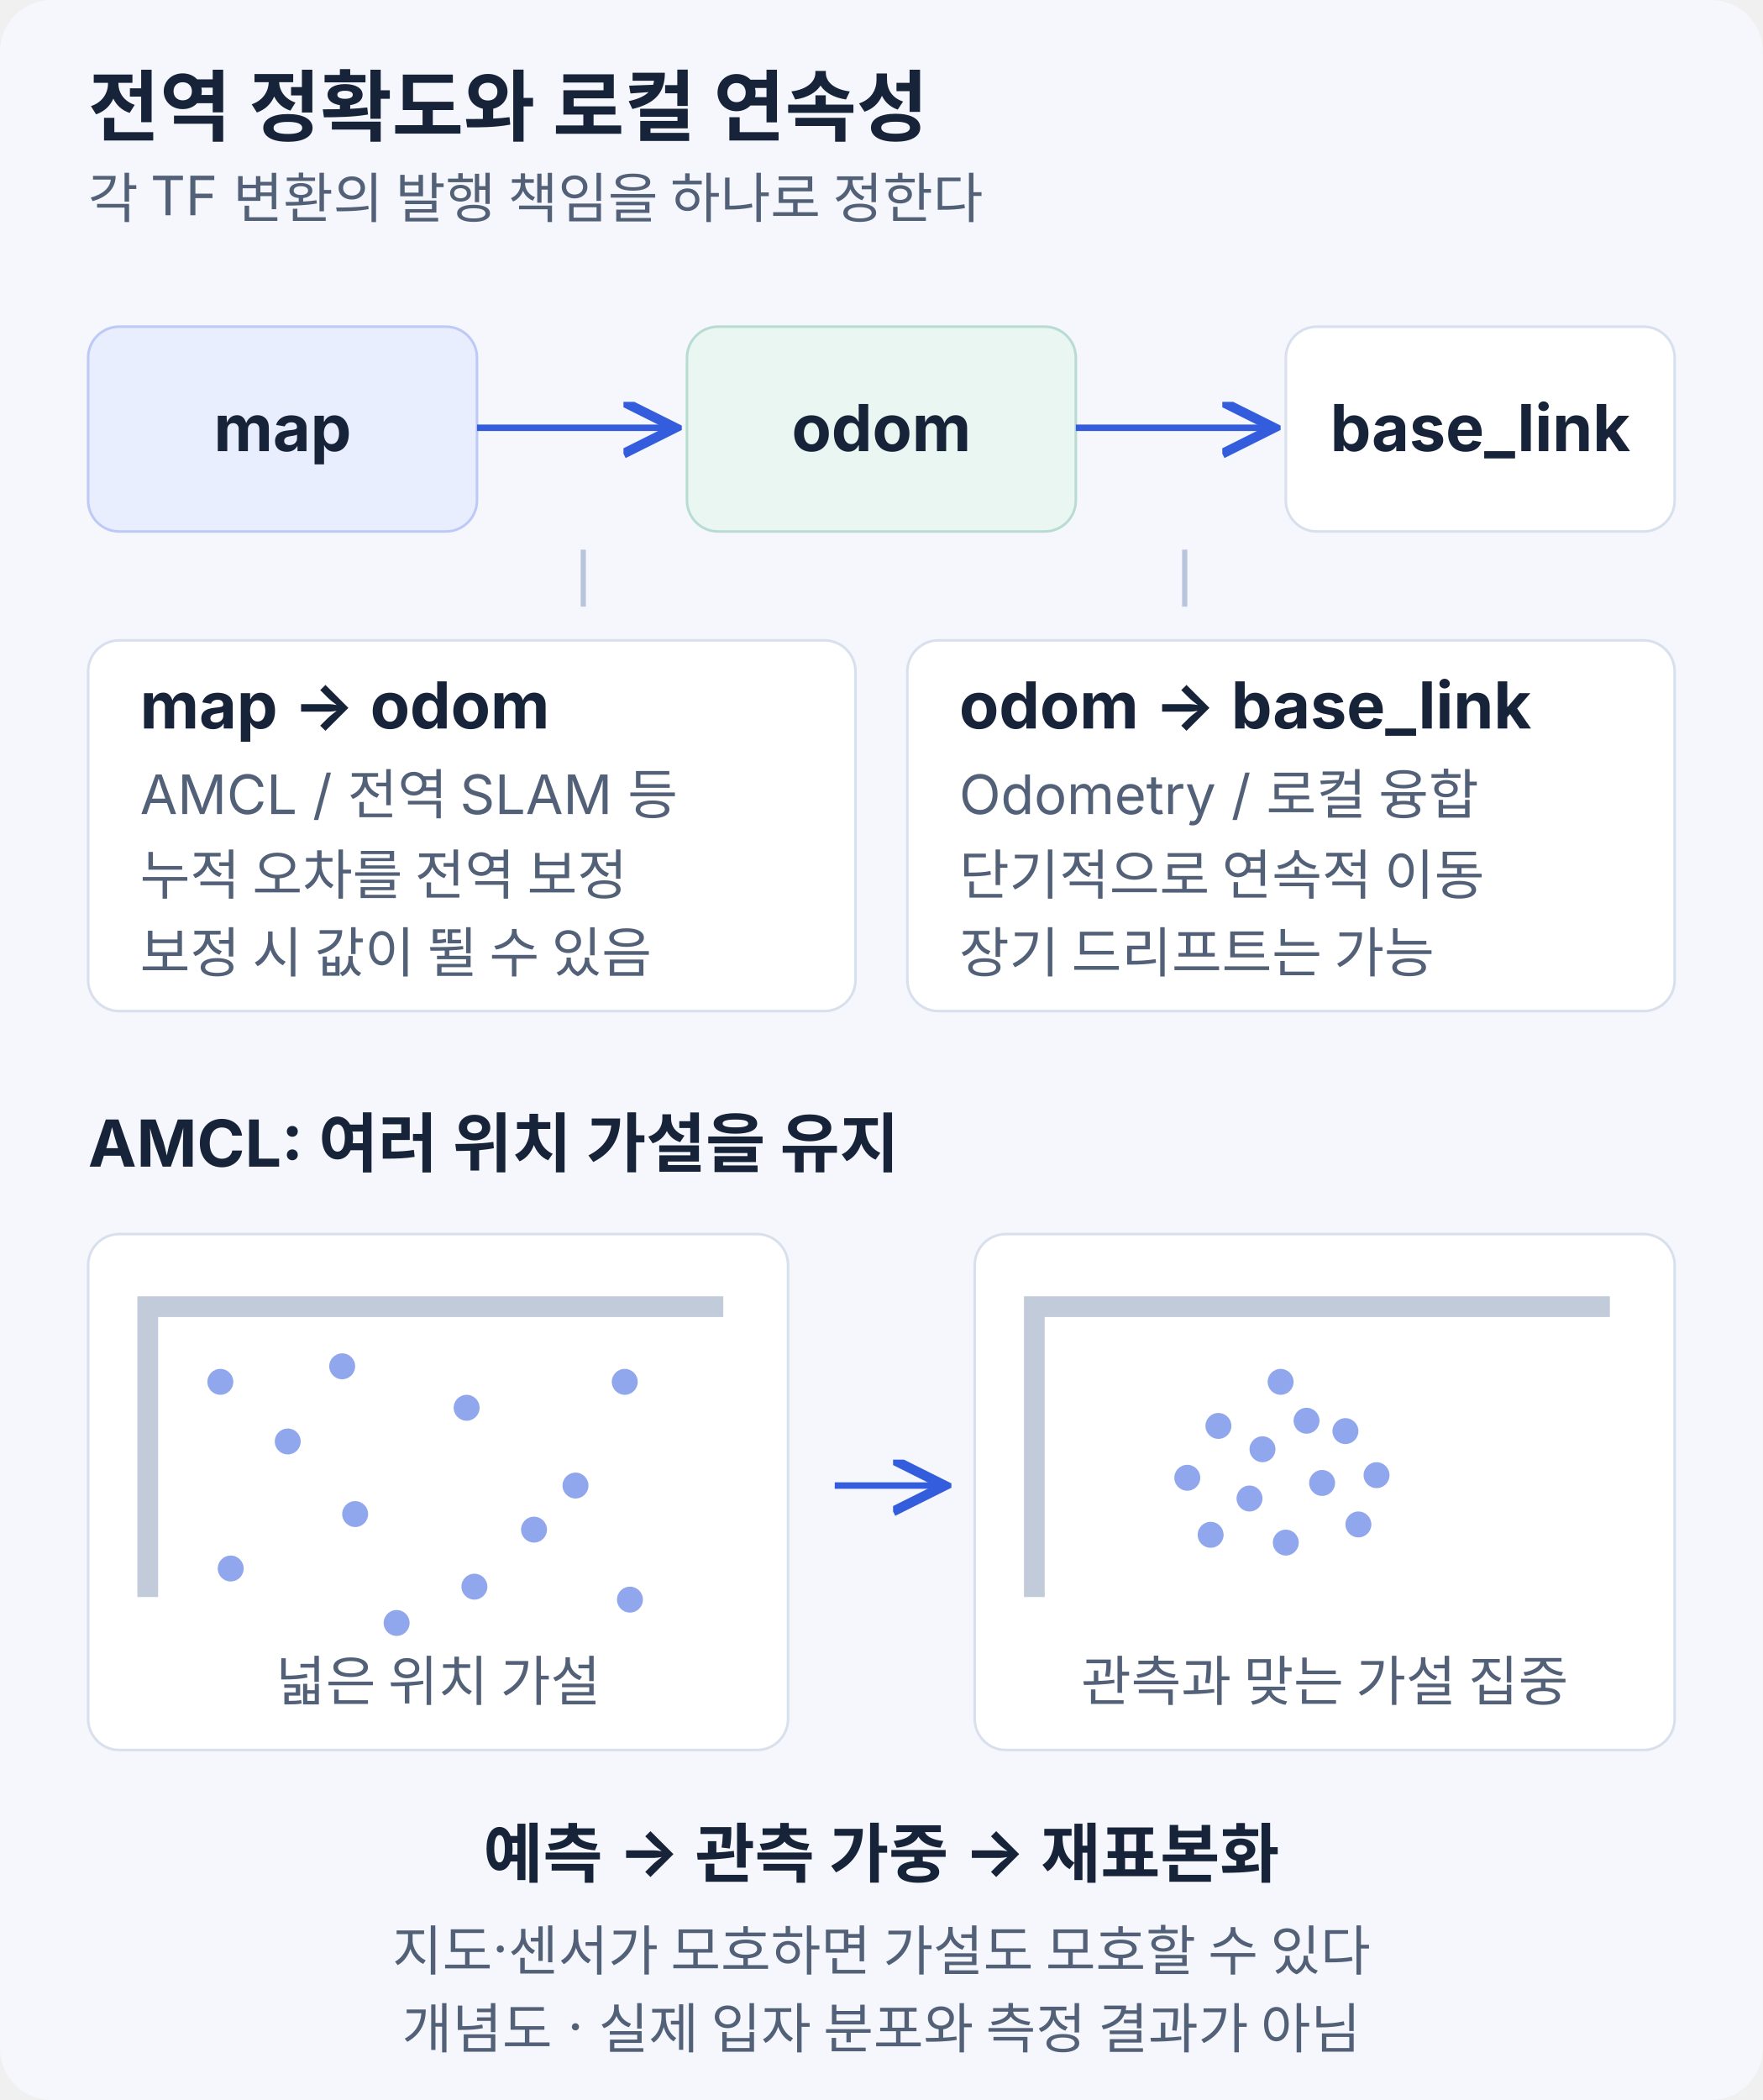
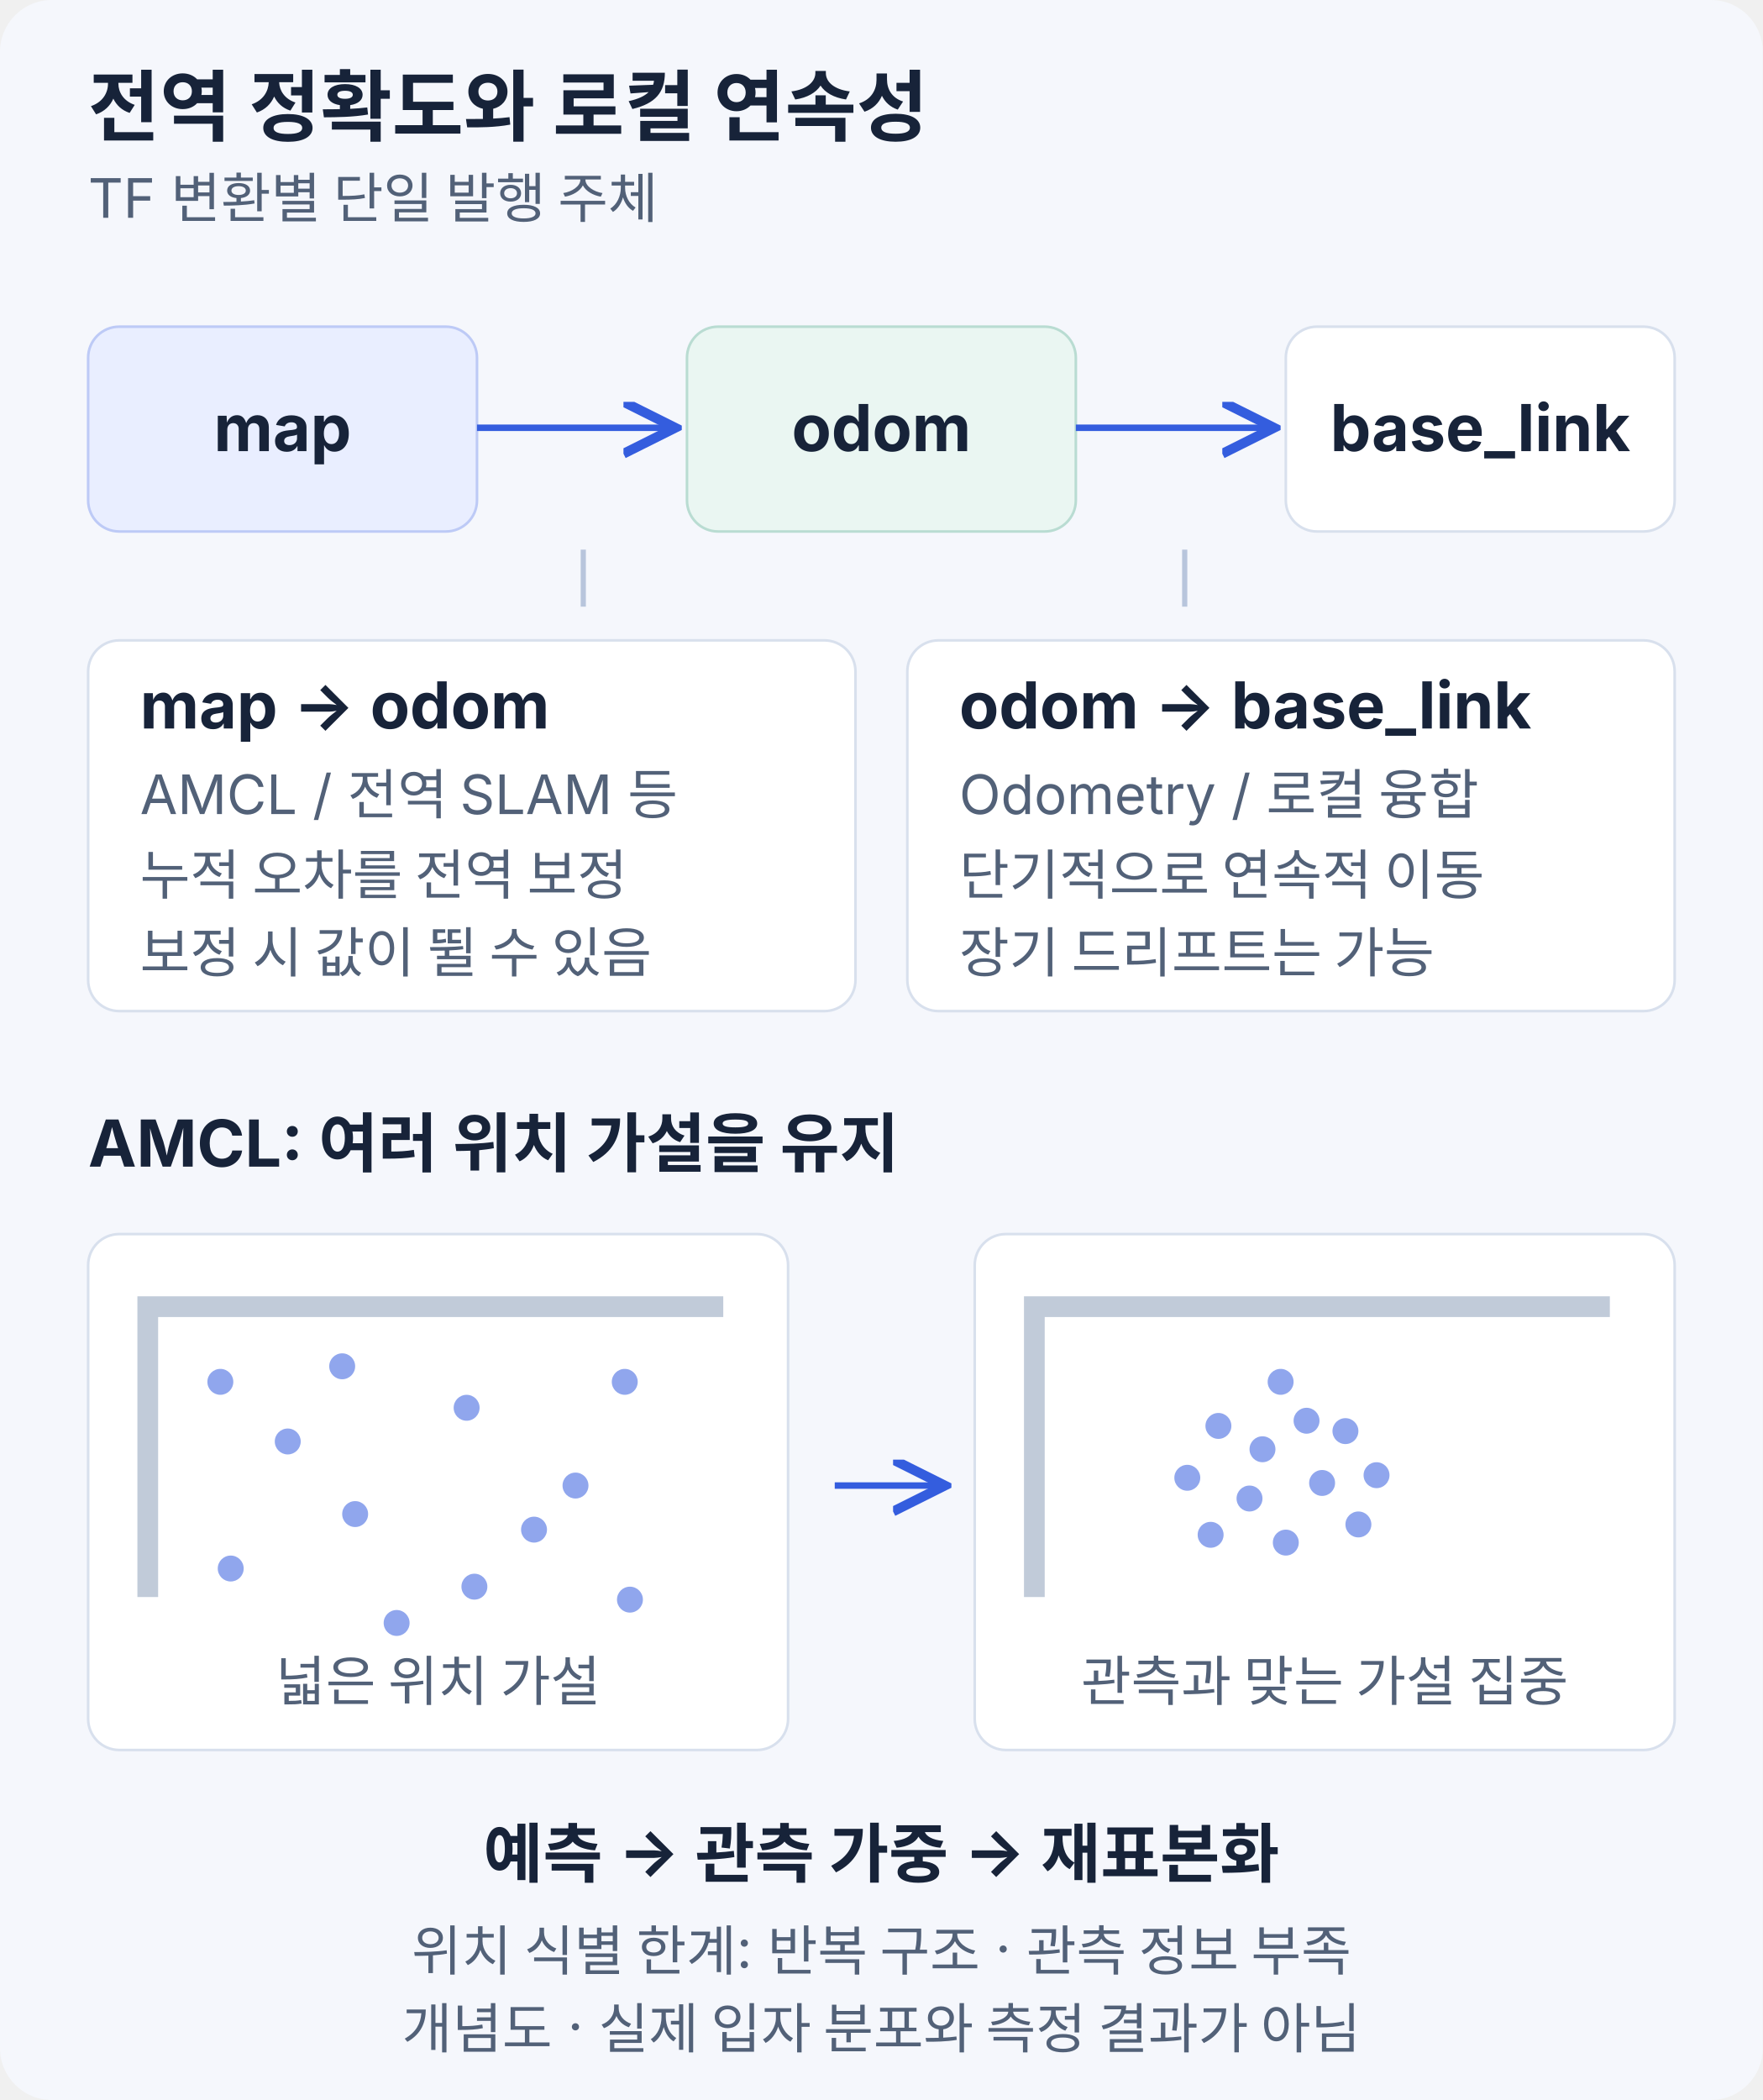
<svg xmlns="http://www.w3.org/2000/svg" width="680" height="810" viewBox="0 0 680 810" role="img" aria-labelledby="title desc">
  <defs>
    <marker id="arrow" markerWidth="9" markerHeight="9" refX="7" refY="4" orient="auto">
      <path d="M0 0 8 4 0 8" fill="none" stroke="#345dde" stroke-width="1.5" />
    </marker>
    <style>
      text{font-family:system-ui,-apple-system,"Noto Sans KR",sans-serif;fill:#172339}
      .title{font-size:30px;font-weight:750}.label{font-size:25px;font-weight:700}.note{font-size:21px;fill:#526178}
      .particle{fill:#345dde;opacity:.55}.flow{fill:none;stroke:#345dde;stroke-width:2.5;marker-end:url(#arrow)}
    </style>
  </defs>
  <rect width="680" height="810" rx="20" fill="#f5f7fc" />
  <text x="34" y="52" class="title">전역 정확도와 로컬 연속성</text>
-   <text x="34" y="84" class="note">각 TF 변환의 발행 책임을 하나로 정한다</text>
+   <text x="34" y="84" class="note">TF 변환별 단일 발행 주체</text>
  <rect x="34" y="126" width="150" height="79" rx="12" fill="#e9eeff" stroke="#bdcaf6" />
  <rect x="265" y="126" width="150" height="79" rx="12" fill="#eaf6f2" stroke="#b9dcd2" />
  <rect x="496" y="126" width="150" height="79" rx="12" fill="#fff" stroke="#d8e0ed" />
  <text x="109" y="174" text-anchor="middle" class="label">map</text>
  <text x="340" y="174" text-anchor="middle" class="label">odom</text>
  <text x="571" y="174" text-anchor="middle" class="label">base_link</text>
  <path d="M184 165 H258" class="flow" />
  <path d="M415 165 H489" class="flow" />
  <path d="M225 212 V234 M457 212 V234" stroke="#b8c5dc" stroke-width="2" />
  <rect x="34" y="247" width="296" height="143" rx="12" fill="#fff" stroke="#d8e0ed" />
  <rect x="350" y="247" width="296" height="143" rx="12" fill="#fff" stroke="#d8e0ed" />
  <text x="54" y="281" class="label">map → odom</text>
  <text x="54" y="314" class="note">AMCL / 전역 SLAM 등</text>
  <text x="54" y="345" class="note">누적 오차를 전역 보정</text>
  <text x="54" y="375" class="note">보정 시 값이 뛸 수 있음</text>
  <text x="370" y="281" class="label">odom → base_link</text>
  <text x="370" y="314" class="note">Odometry / 로컬 융합</text>
  <text x="370" y="345" class="note">단기적으로 연속적 이동</text>
  <text x="370" y="375" class="note">장기 드리프트는 가능</text>
  <text x="34" y="450" class="label">AMCL: 여러 위치 가설을 유지</text>
  <rect x="34" y="476" width="270" height="199" rx="12" fill="#fff" stroke="#d8e0ed" />
  <rect x="376" y="476" width="270" height="199" rx="12" fill="#fff" stroke="#d8e0ed" />
  <path d="M57 616 V504 H279 M399 616 V504 H621" fill="none" stroke="#c1cbd9" stroke-width="8" />
  <g class="particle">
    <circle cx="85" cy="533" r="5" />
    <circle cx="111" cy="556" r="5" />
    <circle cx="132" cy="527" r="5" />
    <circle cx="180" cy="543" r="5" />
    <circle cx="222" cy="573" r="5" />
    <circle cx="241" cy="533" r="5" />
    <circle cx="89" cy="605" r="5" />
    <circle cx="137" cy="584" r="5" />
    <circle cx="183" cy="612" r="5" />
    <circle cx="243" cy="617" r="5" />
    <circle cx="206" cy="590" r="5" />
    <circle cx="153" cy="626" r="5" />
    <circle cx="470" cy="550" r="5" />
    <circle cx="487" cy="559" r="5" />
    <circle cx="504" cy="548" r="5" />
    <circle cx="482" cy="578" r="5" />
    <circle cx="510" cy="572" r="5" />
    <circle cx="496" cy="595" r="5" />
    <circle cx="524" cy="588" r="5" />
    <circle cx="519" cy="552" r="5" />
    <circle cx="467" cy="592" r="5" />
    <circle cx="494" cy="533" r="5" />
    <circle cx="531" cy="569" r="5" />
    <circle cx="458" cy="570" r="5" />
  </g>
  <path d="M322 573 H362" class="flow" />
  <text x="169" y="656" text-anchor="middle" class="note">넓은 위치 가설</text>
  <text x="511" y="656" text-anchor="middle" class="note">관측과 맞는 가설 집중</text>
  <text x="340" y="724" text-anchor="middle" class="label">예측 → 관측 가중 → 재표본화</text>
-   <text x="340" y="760" text-anchor="middle" class="note">지도·센서가 모호하면 가설도 모호할 수 있다</text>
+   <text x="340" y="760" text-anchor="middle" class="note">위치 식별 한계: 반복 구조 · 관측 정보 부족</text>
  <text x="340" y="790" text-anchor="middle" class="note">개념도 · 실제 입자 분포와 측정 결과가 아님</text>
</svg>
